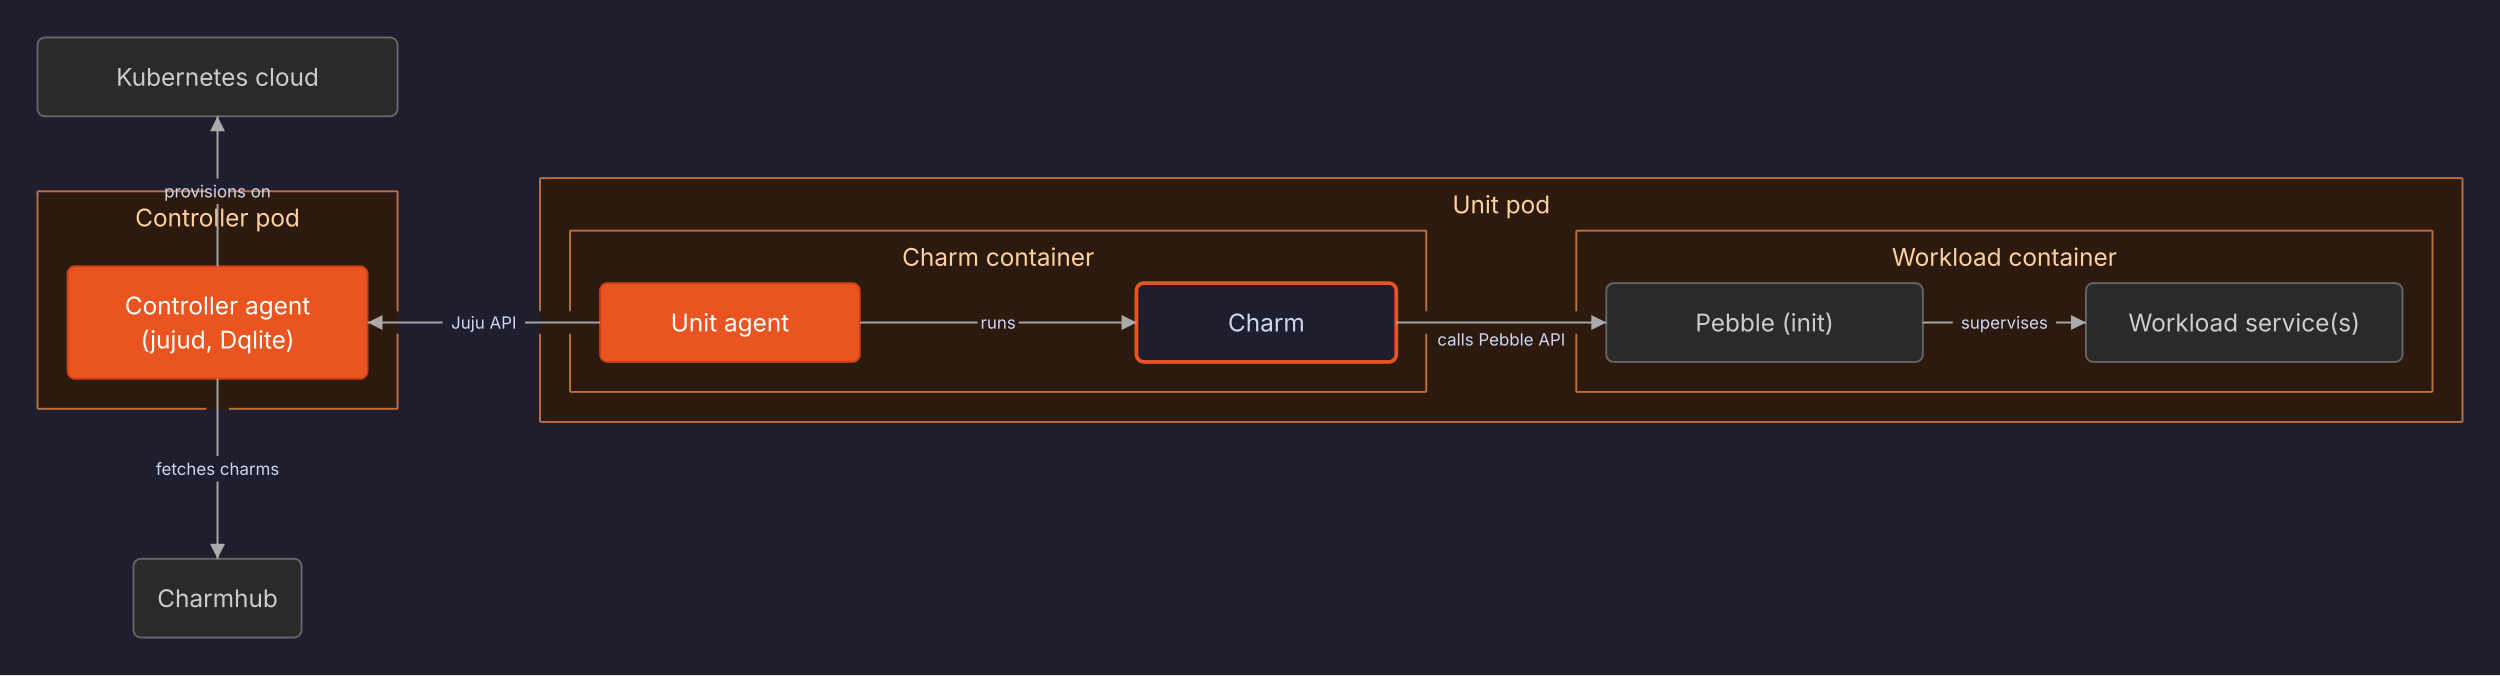
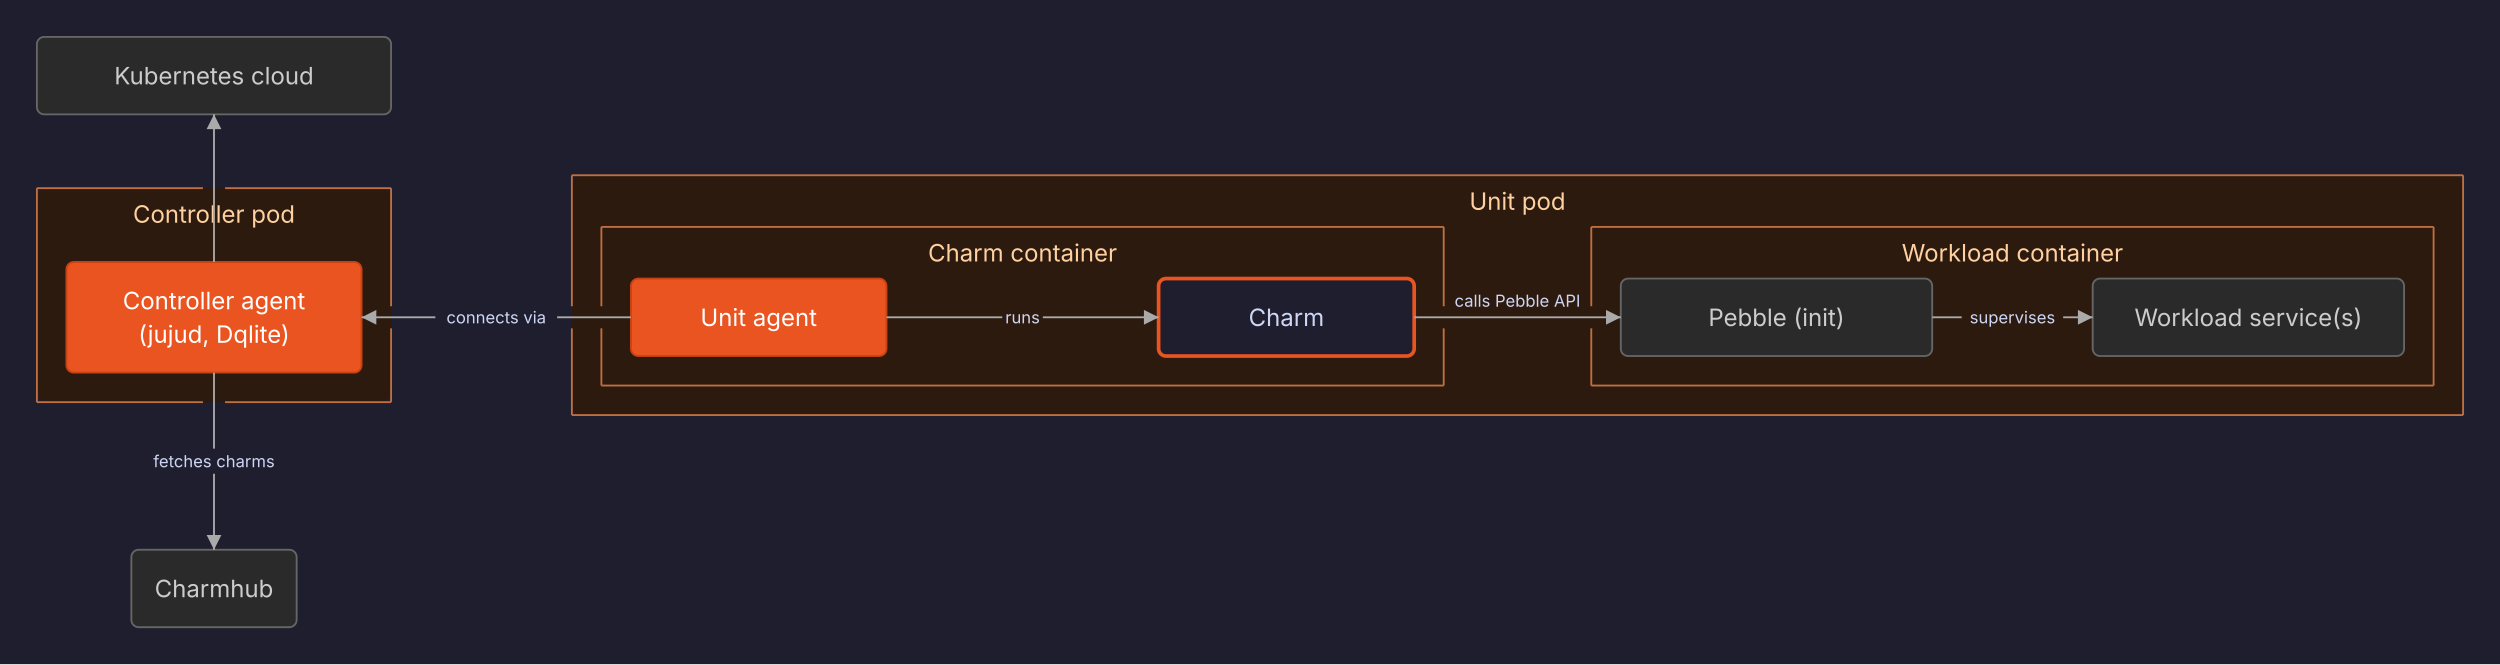
- <svg xmlns="http://www.w3.org/2000/svg" width="1333.2" height="360.0" viewBox="0 0 1333.2 360.0">
+ <svg xmlns="http://www.w3.org/2000/svg" width="1355.2" height="360.0" viewBox="0 0 1355.2 360.0">
  <defs>
    <marker markerWidth="8" markerHeight="8" viewBox="0 0 8 8" orient="auto" id="arrow" refX="8" refY="4.0">
      <path d="M0,0 L8,4.0 L0,8 Z" fill="#AAAAAA" />
    </marker>
  </defs>
-   <rect x="0" y="0" width="1333.2" height="360.0" fill="#1E1E2E" />
+   <rect x="0" y="0" width="1355.2" height="360.0" fill="#1E1E2E" />
  <g id="ggarch-nodes">
    <rect x="20.0" y="102.0" width="192.0" height="116.0" fill="#2D1A0E" stroke="none" rx="6" ry="6" />
    <path d="M20.0,102.0 L110.0,102.0" stroke="#C07040" stroke-width="1" fill="none" />
    <path d="M122.0,102.0 L212.0,102.0" stroke="#C07040" stroke-width="1" fill="none" />
    <path d="M20.0,218.0 L110.0,218.0" stroke="#C07040" stroke-width="1" fill="none" />
    <path d="M122.0,218.0 L212.0,218.0" stroke="#C07040" stroke-width="1" fill="none" />
    <path d="M20.0,102.0 L20.0,218.0" stroke="#C07040" stroke-width="1" fill="none" />
    <path d="M212.0,102.0 L212.0,166.0" stroke="#C07040" stroke-width="1" fill="none" />
    <path d="M212.0,178.0 L212.0,218.0" stroke="#C07040" stroke-width="1" fill="none" />
    <text x="116.0" y="116.0" font-size="13" font-family="'Ubuntu Sans', Ubuntu, system-ui, -apple-system, sans-serif" fill="#FFD0A0" text-anchor="middle" dominant-baseline="central">Controller pod</text>
    <rect x="36.0" y="142.0" width="160.0" height="60.0" fill="#E95420" stroke="#C74210" stroke-width="1" rx="4" ry="4" />
    <text x="116.0" y="162.9" font-size="13" font-family="'Ubuntu Sans', Ubuntu, system-ui, -apple-system, sans-serif" fill="#FFFFFF" text-anchor="middle" dominant-baseline="central">Controller agent</text>
    <text x="116.0" y="181.1" font-size="13" font-family="'Ubuntu Sans', Ubuntu, system-ui, -apple-system, sans-serif" fill="#FFFFFF" text-anchor="middle" dominant-baseline="central">(jujud, Dqlite)</text>
-     <rect x="288.0" y="95.0" width="1025.2" height="130.0" fill="#2D1A0E" stroke="none" rx="6" ry="6" />
-     <path d="M288.0,95.0 L1313.2,95.0" stroke="#C07040" stroke-width="1" fill="none" />
-     <path d="M288.0,225.0 L1313.2,225.0" stroke="#C07040" stroke-width="1" fill="none" />
-     <path d="M288.0,95.0 L288.0,166.0" stroke="#C07040" stroke-width="1" fill="none" />
-     <path d="M288.0,178.0 L288.0,225.0" stroke="#C07040" stroke-width="1" fill="none" />
-     <path d="M1313.2,95.0 L1313.2,225.0" stroke="#C07040" stroke-width="1" fill="none" />
-     <text x="800.6" y="109.0" font-size="13" font-family="'Ubuntu Sans', Ubuntu, system-ui, -apple-system, sans-serif" fill="#FFD0A0" text-anchor="middle" dominant-baseline="central">Unit pod</text>
-     <rect x="304.0" y="123.0" width="456.6" height="86.0" fill="#2D1A0E" stroke="none" rx="6" ry="6" />
-     <path d="M304.0,123.0 L760.6,123.0" stroke="#C07040" stroke-width="1" fill="none" />
-     <path d="M304.0,209.0 L760.6,209.0" stroke="#C07040" stroke-width="1" fill="none" />
-     <path d="M304.0,123.0 L304.0,166.0" stroke="#C07040" stroke-width="1" fill="none" />
-     <path d="M304.0,178.0 L304.0,209.0" stroke="#C07040" stroke-width="1" fill="none" />
-     <path d="M760.6,123.0 L760.6,166.0" stroke="#C07040" stroke-width="1" fill="none" />
-     <path d="M760.6,178.0 L760.6,209.0" stroke="#C07040" stroke-width="1" fill="none" />
-     <text x="532.3" y="137.0" font-size="13" font-family="'Ubuntu Sans', Ubuntu, system-ui, -apple-system, sans-serif" fill="#FFD0A0" text-anchor="middle" dominant-baseline="central">Charm container</text>
-     <rect x="320.0" y="151.0" width="138.55" height="42.0" fill="#E95420" stroke="#C74210" stroke-width="1" rx="4" ry="4" />
-     <text x="389.275" y="172.0" font-size="13" font-family="'Ubuntu Sans', Ubuntu, system-ui, -apple-system, sans-serif" fill="#FFFFFF" text-anchor="middle" dominant-baseline="central">Unit agent</text>
-     <rect x="606.05" y="151.0" width="138.55" height="42.0" fill="#1E1E2E" stroke="#E95420" stroke-width="2" rx="4" ry="4" />
-     <text x="675.325" y="172.0" font-size="13" font-family="'Ubuntu Sans', Ubuntu, system-ui, -apple-system, sans-serif" fill="#CDD6F4" text-anchor="middle" dominant-baseline="central">Charm</text>
-     <rect x="840.6" y="123.0" width="456.6" height="86.0" fill="#2D1A0E" stroke="none" rx="6" ry="6" />
-     <path d="M840.6,123.0 L1297.2,123.0" stroke="#C07040" stroke-width="1" fill="none" />
-     <path d="M840.6,209.0 L1297.2,209.0" stroke="#C07040" stroke-width="1" fill="none" />
-     <path d="M840.6,123.0 L840.6,166.0" stroke="#C07040" stroke-width="1" fill="none" />
-     <path d="M840.6,178.0 L840.6,209.0" stroke="#C07040" stroke-width="1" fill="none" />
-     <path d="M1297.2,123.0 L1297.2,209.0" stroke="#C07040" stroke-width="1" fill="none" />
-     <text x="1068.9" y="137.0" font-size="13" font-family="'Ubuntu Sans', Ubuntu, system-ui, -apple-system, sans-serif" fill="#FFD0A0" text-anchor="middle" dominant-baseline="central">Workload container</text>
-     <rect x="856.6" y="151.0" width="168.8" height="42.0" fill="#2A2A2A" stroke="#666666" stroke-width="1" rx="4" ry="4" />
-     <text x="941.0" y="172.0" font-size="13" font-family="'Ubuntu Sans', Ubuntu, system-ui, -apple-system, sans-serif" fill="#CCCCCC" text-anchor="middle" dominant-baseline="central">Pebble (init)</text>
-     <rect x="1112.4" y="151.0" width="168.8" height="42.0" fill="#2A2A2A" stroke="#666666" stroke-width="1" rx="4" ry="4" />
-     <text x="1196.8" y="172.0" font-size="13" font-family="'Ubuntu Sans', Ubuntu, system-ui, -apple-system, sans-serif" fill="#CCCCCC" text-anchor="middle" dominant-baseline="central">Workload service(s)</text>
+     <rect x="310.0" y="95.0" width="1025.2" height="130.0" fill="#2D1A0E" stroke="none" rx="6" ry="6" />
+     <path d="M310.0,95.0 L1335.2,95.0" stroke="#C07040" stroke-width="1" fill="none" />
+     <path d="M310.0,225.0 L1335.2,225.0" stroke="#C07040" stroke-width="1" fill="none" />
+     <path d="M310.0,95.0 L310.0,166.0" stroke="#C07040" stroke-width="1" fill="none" />
+     <path d="M310.0,178.0 L310.0,225.0" stroke="#C07040" stroke-width="1" fill="none" />
+     <path d="M1335.2,95.0 L1335.2,225.0" stroke="#C07040" stroke-width="1" fill="none" />
+     <text x="822.6" y="109.0" font-size="13" font-family="'Ubuntu Sans', Ubuntu, system-ui, -apple-system, sans-serif" fill="#FFD0A0" text-anchor="middle" dominant-baseline="central">Unit pod</text>
+     <rect x="326.0" y="123.0" width="456.6" height="86.0" fill="#2D1A0E" stroke="none" rx="6" ry="6" />
+     <path d="M326.0,123.0 L782.6,123.0" stroke="#C07040" stroke-width="1" fill="none" />
+     <path d="M326.0,209.0 L782.6,209.0" stroke="#C07040" stroke-width="1" fill="none" />
+     <path d="M326.0,123.0 L326.0,166.0" stroke="#C07040" stroke-width="1" fill="none" />
+     <path d="M326.0,178.0 L326.0,209.0" stroke="#C07040" stroke-width="1" fill="none" />
+     <path d="M782.6,123.0 L782.6,166.0" stroke="#C07040" stroke-width="1" fill="none" />
+     <path d="M782.6,178.0 L782.6,209.0" stroke="#C07040" stroke-width="1" fill="none" />
+     <text x="554.3" y="137.0" font-size="13" font-family="'Ubuntu Sans', Ubuntu, system-ui, -apple-system, sans-serif" fill="#FFD0A0" text-anchor="middle" dominant-baseline="central">Charm container</text>
+     <rect x="342.0" y="151.0" width="138.55" height="42.0" fill="#E95420" stroke="#C74210" stroke-width="1" rx="4" ry="4" />
+     <text x="411.275" y="172.0" font-size="13" font-family="'Ubuntu Sans', Ubuntu, system-ui, -apple-system, sans-serif" fill="#FFFFFF" text-anchor="middle" dominant-baseline="central">Unit agent</text>
+     <rect x="628.05" y="151.0" width="138.55" height="42.0" fill="#1E1E2E" stroke="#E95420" stroke-width="2" rx="4" ry="4" />
+     <text x="697.325" y="172.0" font-size="13" font-family="'Ubuntu Sans', Ubuntu, system-ui, -apple-system, sans-serif" fill="#CDD6F4" text-anchor="middle" dominant-baseline="central">Charm</text>
+     <rect x="862.6" y="123.0" width="456.6" height="86.0" fill="#2D1A0E" stroke="none" rx="6" ry="6" />
+     <path d="M862.6,123.0 L1319.2,123.0" stroke="#C07040" stroke-width="1" fill="none" />
+     <path d="M862.6,209.0 L1319.2,209.0" stroke="#C07040" stroke-width="1" fill="none" />
+     <path d="M862.6,123.0 L862.6,166.0" stroke="#C07040" stroke-width="1" fill="none" />
+     <path d="M862.6,178.0 L862.6,209.0" stroke="#C07040" stroke-width="1" fill="none" />
+     <path d="M1319.2,123.0 L1319.2,209.0" stroke="#C07040" stroke-width="1" fill="none" />
+     <text x="1090.9" y="137.0" font-size="13" font-family="'Ubuntu Sans', Ubuntu, system-ui, -apple-system, sans-serif" fill="#FFD0A0" text-anchor="middle" dominant-baseline="central">Workload container</text>
+     <rect x="878.6" y="151.0" width="168.8" height="42.0" fill="#2A2A2A" stroke="#666666" stroke-width="1" rx="4" ry="4" />
+     <text x="963.0" y="172.0" font-size="13" font-family="'Ubuntu Sans', Ubuntu, system-ui, -apple-system, sans-serif" fill="#CCCCCC" text-anchor="middle" dominant-baseline="central">Pebble (init)</text>
+     <rect x="1134.4" y="151.0" width="168.8" height="42.0" fill="#2A2A2A" stroke="#666666" stroke-width="1" rx="4" ry="4" />
+     <text x="1218.8" y="172.0" font-size="13" font-family="'Ubuntu Sans', Ubuntu, system-ui, -apple-system, sans-serif" fill="#CCCCCC" text-anchor="middle" dominant-baseline="central">Workload service(s)</text>
    <rect x="20.0" y="20.0" width="192.0" height="42.0" fill="#2A2A2A" stroke="#666666" stroke-width="1" rx="4" ry="4" />
    <text x="116.0" y="41.0" font-size="13" font-family="'Ubuntu Sans', Ubuntu, system-ui, -apple-system, sans-serif" fill="#CCCCCC" text-anchor="middle" dominant-baseline="central">Kubernetes cloud</text>
    <rect x="71.2" y="298.0" width="89.6" height="42.0" fill="#2A2A2A" stroke="#666666" stroke-width="1" rx="4" ry="4" />
    <text x="116.0" y="319.0" font-size="13" font-family="'Ubuntu Sans', Ubuntu, system-ui, -apple-system, sans-serif" fill="#CCCCCC" text-anchor="middle" dominant-baseline="central">Charmhub</text>
  </g>
  <g id="ggarch-edges">
-     <path d="M 116.0 142.0 L 116.0 108.8" fill="none" stroke="#AAAAAA" stroke-width="1" />
-     <path d="M 116.0 95.2 L 116.0 62.0" fill="none" stroke="#AAAAAA" stroke-width="1" marker-end="url(#arrow)" />
-     <text x="116.0" y="102.0" font-size="9" font-family="'Ubuntu Sans', Ubuntu, system-ui, -apple-system, sans-serif" fill="#CDD6F4" text-anchor="middle" dominant-baseline="central">provisions on</text>
-     <path d="M 320.0 172.0 L 280.0 172.0" fill="none" stroke="#AAAAAA" stroke-width="1" />
+     <path d="M 116.0 142.0 L 116.0 62.0" fill="none" stroke="#AAAAAA" stroke-width="1" marker-end="url(#arrow)" />
+     <path d="M 342.0 172.0 L 302.0 172.0" fill="none" stroke="#AAAAAA" stroke-width="1" />
    <path d="M 236.0 172.0 L 196.0 172.0" fill="none" stroke="#AAAAAA" stroke-width="1" marker-end="url(#arrow)" />
-     <text x="258.0" y="172.0" font-size="9" font-family="'Ubuntu Sans', Ubuntu, system-ui, -apple-system, sans-serif" fill="#CDD6F4" text-anchor="middle" dominant-baseline="central">Juju API</text>
+     <text x="269.0" y="172.0" font-size="9" font-family="'Ubuntu Sans', Ubuntu, system-ui, -apple-system, sans-serif" fill="#CDD6F4" text-anchor="middle" dominant-baseline="central">connects via</text>
    <path d="M 116.0 202.0 L 116.0 243.2" fill="none" stroke="#AAAAAA" stroke-width="1" />
    <path d="M 116.0 256.8 L 116.0 298.0" fill="none" stroke="#AAAAAA" stroke-width="1" marker-end="url(#arrow)" />
    <text x="116.0" y="250.0" font-size="9" font-family="'Ubuntu Sans', Ubuntu, system-ui, -apple-system, sans-serif" fill="#CDD6F4" text-anchor="middle" dominant-baseline="central">fetches charms</text>
-     <path d="M 744.6 172.0 L 856.6 172.0" fill="none" stroke="#AAAAAA" stroke-width="1" marker-end="url(#arrow)" />
-     <text x="800.6" y="181.0" font-size="9" font-family="'Ubuntu Sans', Ubuntu, system-ui, -apple-system, sans-serif" fill="#CDD6F4" text-anchor="middle" dominant-baseline="central">calls Pebble API</text>
-     <path d="M 1025.4 172.0 L 1041.4 172.0" fill="none" stroke="#AAAAAA" stroke-width="1" />
-     <path d="M 1096.4 172.0 L 1112.4 172.0" fill="none" stroke="#AAAAAA" stroke-width="1" marker-end="url(#arrow)" />
-     <text x="1068.9" y="172.0" font-size="9" font-family="'Ubuntu Sans', Ubuntu, system-ui, -apple-system, sans-serif" fill="#CDD6F4" text-anchor="middle" dominant-baseline="central">supervises</text>
-     <path d="M 458.6 172.0 L 521.3 172.0" fill="none" stroke="#AAAAAA" stroke-width="1" />
-     <path d="M 543.3 172.0 L 606.1 172.0" fill="none" stroke="#AAAAAA" stroke-width="1" marker-end="url(#arrow)" />
-     <text x="532.3" y="172.0" font-size="9" font-family="'Ubuntu Sans', Ubuntu, system-ui, -apple-system, sans-serif" fill="#CDD6F4" text-anchor="middle" dominant-baseline="central">runs</text>
+     <path d="M 766.6 172.0 L 878.6 172.0" fill="none" stroke="#AAAAAA" stroke-width="1" marker-end="url(#arrow)" />
+     <text x="822.6" y="163.0" font-size="9" font-family="'Ubuntu Sans', Ubuntu, system-ui, -apple-system, sans-serif" fill="#CDD6F4" text-anchor="middle" dominant-baseline="central">calls Pebble API</text>
+     <path d="M 1047.4 172.0 L 1063.4 172.0" fill="none" stroke="#AAAAAA" stroke-width="1" />
+     <path d="M 1118.4 172.0 L 1134.4 172.0" fill="none" stroke="#AAAAAA" stroke-width="1" marker-end="url(#arrow)" />
+     <text x="1090.9" y="172.0" font-size="9" font-family="'Ubuntu Sans', Ubuntu, system-ui, -apple-system, sans-serif" fill="#CDD6F4" text-anchor="middle" dominant-baseline="central">supervises</text>
+     <path d="M 480.6 172.0 L 543.3 172.0" fill="none" stroke="#AAAAAA" stroke-width="1" />
+     <path d="M 565.3 172.0 L 628.1 172.0" fill="none" stroke="#AAAAAA" stroke-width="1" marker-end="url(#arrow)" />
+     <text x="554.3" y="172.0" font-size="9" font-family="'Ubuntu Sans', Ubuntu, system-ui, -apple-system, sans-serif" fill="#CDD6F4" text-anchor="middle" dominant-baseline="central">runs</text>
  </g>
  <g id="ggarch-annotations" />
</svg>
